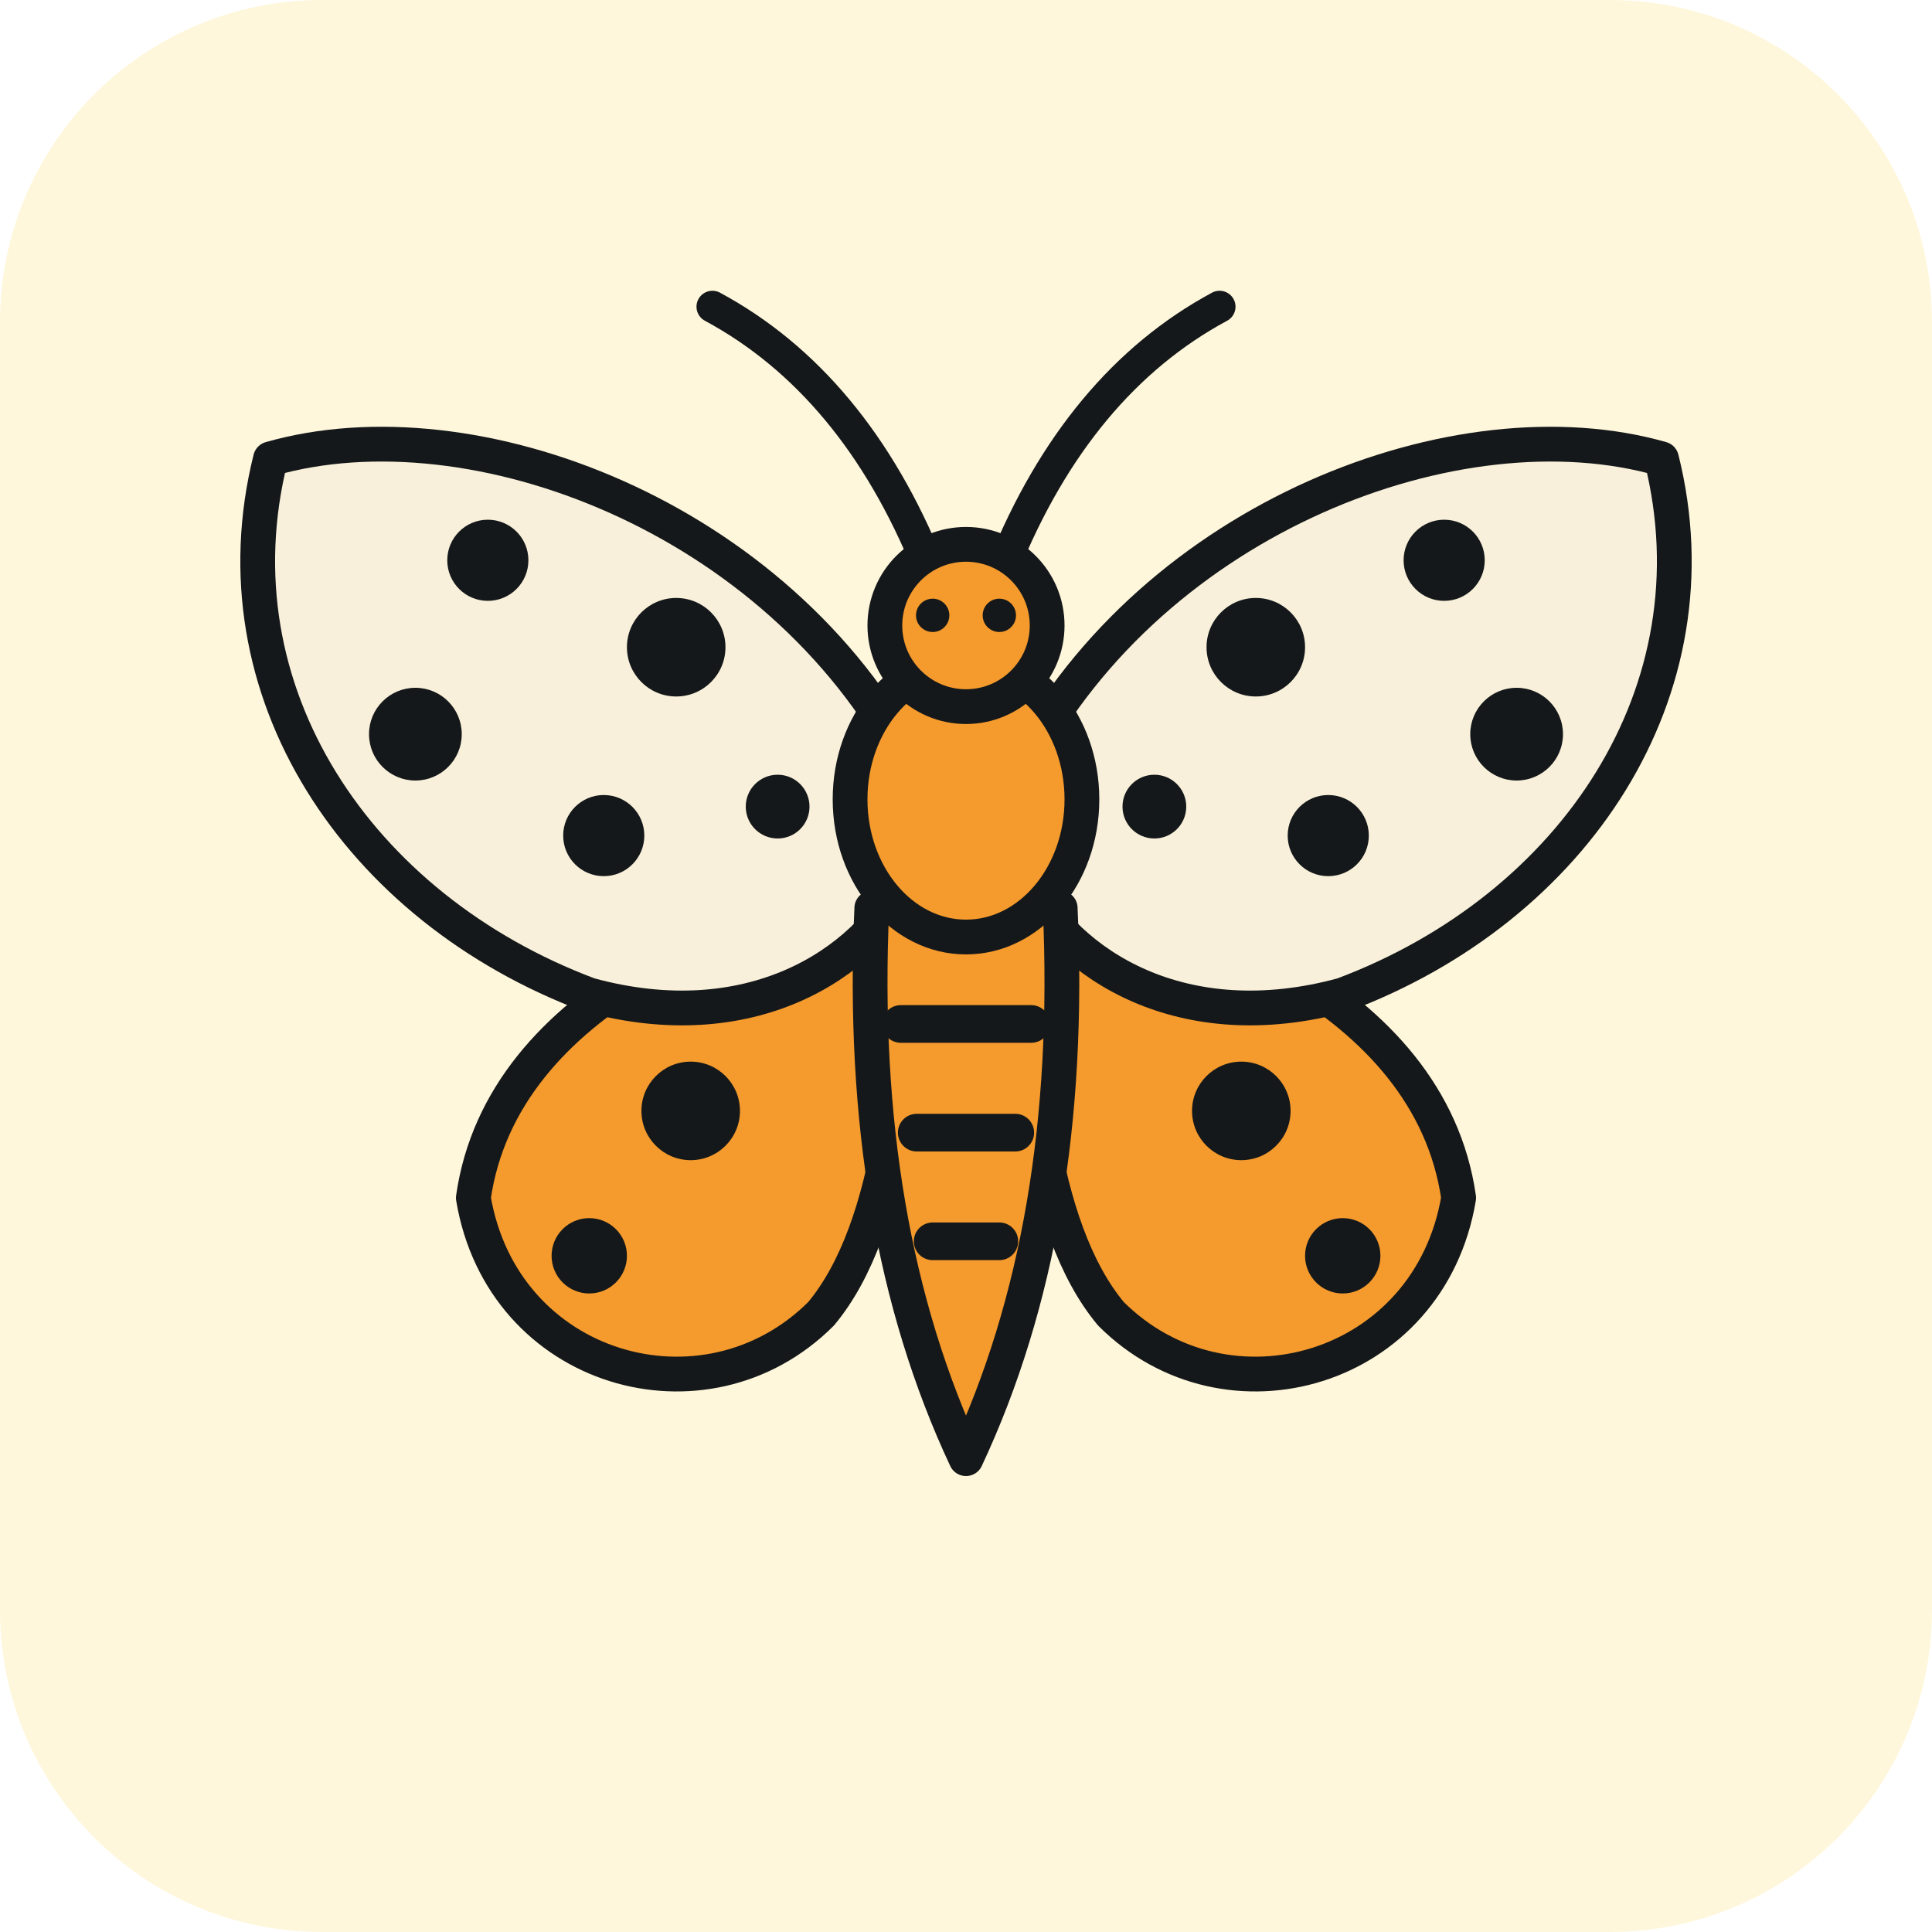
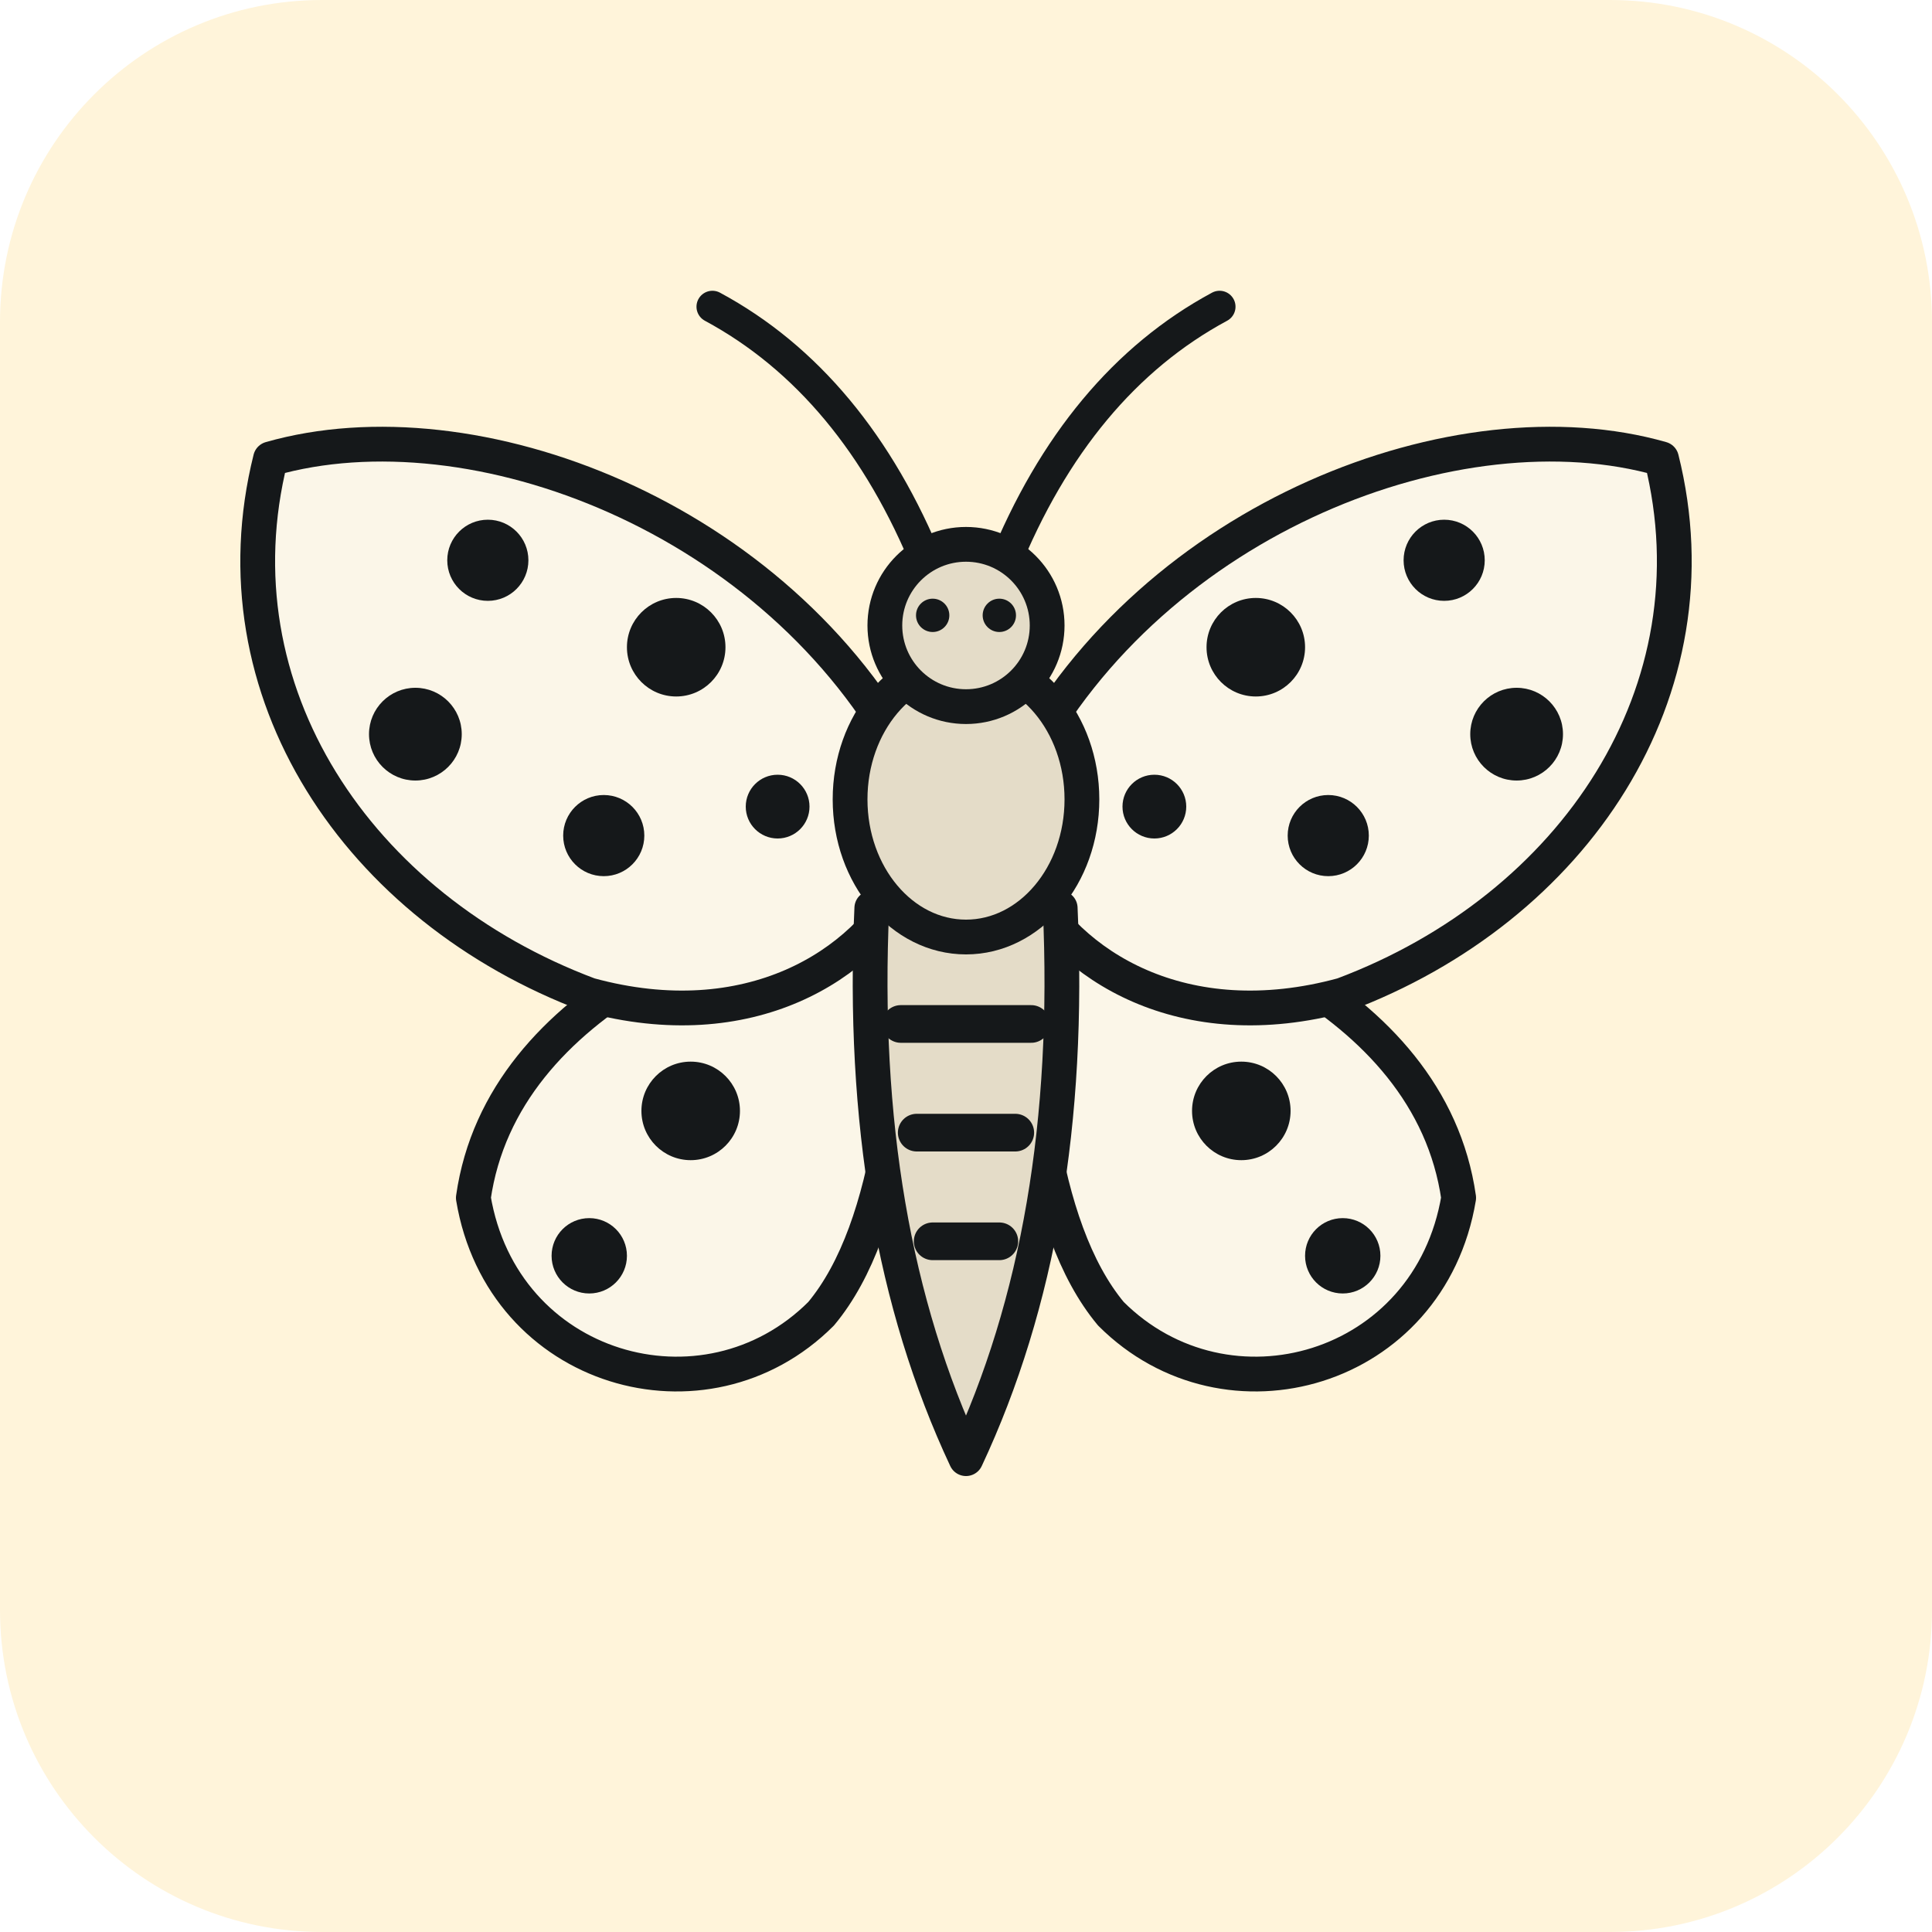
<svg xmlns="http://www.w3.org/2000/svg" viewBox="0 0 120 120" width="120" height="120">
-   <rect width="120" height="120" rx="20" fill="#fff7dc" />
+   <rect width="120" height="120" rx="20" fill="#fff4da" />
  <g transform="translate(6 6) scale(0.9)">
    <defs>
-       <clipPath id="fore12">
+       <clipPath id="fore11">
        <path d="M64 46 C73 29 94 21 108 25 C112 41 102 56 86 62 C75 65 67 60 64 54 Z" />
      </clipPath>
-       <clipPath id="hind12">
+       <clipPath id="hind11">
        <path d="M64 54 C75 56 92 62 94 76 C92 88 78 92 70 84 C65 78 64 66 64 54 Z" />
      </clipPath>
    </defs>
    <g>
-       <path d="M64 54 C75 56 92 62 94 76 C92 88 78 92 70 84 C65 78 64 66 64 54 Z" fill="#f59a2c" />
-       <g clip-path="url(#hind12)">
+       <path d="M64 54 C75 56 92 62 94 76 C92 88 78 92 70 84 C65 78 64 66 64 54 Z" fill="#fbf6e8" />
+       <g clip-path="url(#hind11)">
        <circle cx="79" cy="70" r="3.4" fill="#15181a" />
        <circle cx="86" cy="80" r="2.6" fill="#15181a" />
      </g>
      <path d="M64 54 C75 56 92 62 94 76 C92 88 78 92 70 84 C65 78 64 66 64 54 Z" fill="none" stroke="#15181a" stroke-width="2.4" stroke-linejoin="round" />
-       <path d="M64 46 C73 29 94 21 108 25 C112 41 102 56 86 62 C75 65 67 60 64 54 Z" fill="#f8f0da" />
-       <g clip-path="url(#fore12)">
+       <path d="M64 46 C73 29 94 21 108 25 C112 41 102 56 86 62 C75 65 67 60 64 54 Z" fill="#fbf6e8" />
+       <g clip-path="url(#fore11)">
        <circle cx="80" cy="38" r="3.4" fill="#15181a" />
        <circle cx="93" cy="32" r="2.8" fill="#15181a" />
        <circle cx="98" cy="44" r="3.2" fill="#15181a" />
        <circle cx="85" cy="51" r="2.8" fill="#15181a" />
        <circle cx="73" cy="49" r="2.2" fill="#15181a" />
      </g>
      <path d="M64 46 C73 29 94 21 108 25 C112 41 102 56 86 62 C75 65 67 60 64 54 Z" fill="none" stroke="#15181a" stroke-width="2.4" stroke-linejoin="round" />
      <path d="M62.6 32.4 C66 24 71 18 77.5 14.5" stroke="#15181a" stroke-width="2.2" stroke-linecap="round" fill="none" />
    </g>
    <g transform="matrix(-1 0 0 1 120 0)">
-       <path d="M64 54 C75 56 92 62 94 76 C92 88 78 92 70 84 C65 78 64 66 64 54 Z" fill="#f59a2c" />
-       <g clip-path="url(#hind12)">
+       <path d="M64 54 C75 56 92 62 94 76 C92 88 78 92 70 84 C65 78 64 66 64 54 Z" fill="#fbf6e8" />
+       <g clip-path="url(#hind11)">
        <circle cx="79" cy="70" r="3.4" fill="#15181a" />
        <circle cx="86" cy="80" r="2.6" fill="#15181a" />
      </g>
      <path d="M64 54 C75 56 92 62 94 76 C92 88 78 92 70 84 C65 78 64 66 64 54 Z" fill="none" stroke="#15181a" stroke-width="2.4" stroke-linejoin="round" />
-       <path d="M64 46 C73 29 94 21 108 25 C112 41 102 56 86 62 C75 65 67 60 64 54 Z" fill="#f8f0da" />
-       <g clip-path="url(#fore12)">
+       <path d="M64 46 C73 29 94 21 108 25 C112 41 102 56 86 62 C75 65 67 60 64 54 Z" fill="#fbf6e8" />
+       <g clip-path="url(#fore11)">
        <circle cx="80" cy="38" r="3.4" fill="#15181a" />
        <circle cx="93" cy="32" r="2.8" fill="#15181a" />
        <circle cx="98" cy="44" r="3.2" fill="#15181a" />
        <circle cx="85" cy="51" r="2.8" fill="#15181a" />
        <circle cx="73" cy="49" r="2.2" fill="#15181a" />
      </g>
      <path d="M64 46 C73 29 94 21 108 25 C112 41 102 56 86 62 C75 65 67 60 64 54 Z" fill="none" stroke="#15181a" stroke-width="2.4" stroke-linejoin="round" />
      <path d="M62.6 32.4 C66 24 71 18 77.5 14.5" stroke="#15181a" stroke-width="2.2" stroke-linecap="round" fill="none" />
    </g>
-     <path d="M53.5 56 Q60 52 66.5 56 Q67.5 78 60 94 Q52.5 78 53.5 56 Z" fill="#f59a2c" stroke="#15181a" stroke-width="2.4" stroke-linejoin="round" />
+     <path d="M53.5 56 Q60 52 66.5 56 Q67.5 78 60 94 Q52.5 78 53.5 56 Z" fill="#e4dcc8" stroke="#15181a" stroke-width="2.4" stroke-linejoin="round" />
    <path d="M55.5 64 H64.5" stroke="#15181a" stroke-width="2.6" stroke-linecap="round" />
    <path d="M56.6 71.5 H63.4" stroke="#15181a" stroke-width="2.6" stroke-linecap="round" />
    <path d="M57.7 79 H62.3" stroke="#15181a" stroke-width="2.6" stroke-linecap="round" />
-     <ellipse cx="60" cy="48.5" rx="8" ry="9.5" fill="#f59a2c" stroke="#15181a" stroke-width="2.4" />
-     <circle cx="60" cy="36.5" r="5.6" fill="#f59a2c" stroke="#15181a" stroke-width="2.4" />
+     <ellipse cx="60" cy="48.5" rx="8" ry="9.5" fill="#e4dcc8" stroke="#15181a" stroke-width="2.4" />
+     <circle cx="60" cy="36.5" r="5.6" fill="#e4dcc8" stroke="#15181a" stroke-width="2.4" />
    <circle cx="57.7" cy="35.8" r="1.15" fill="#15181a" />
    <circle cx="62.3" cy="35.8" r="1.15" fill="#15181a" />
  </g>
</svg>
